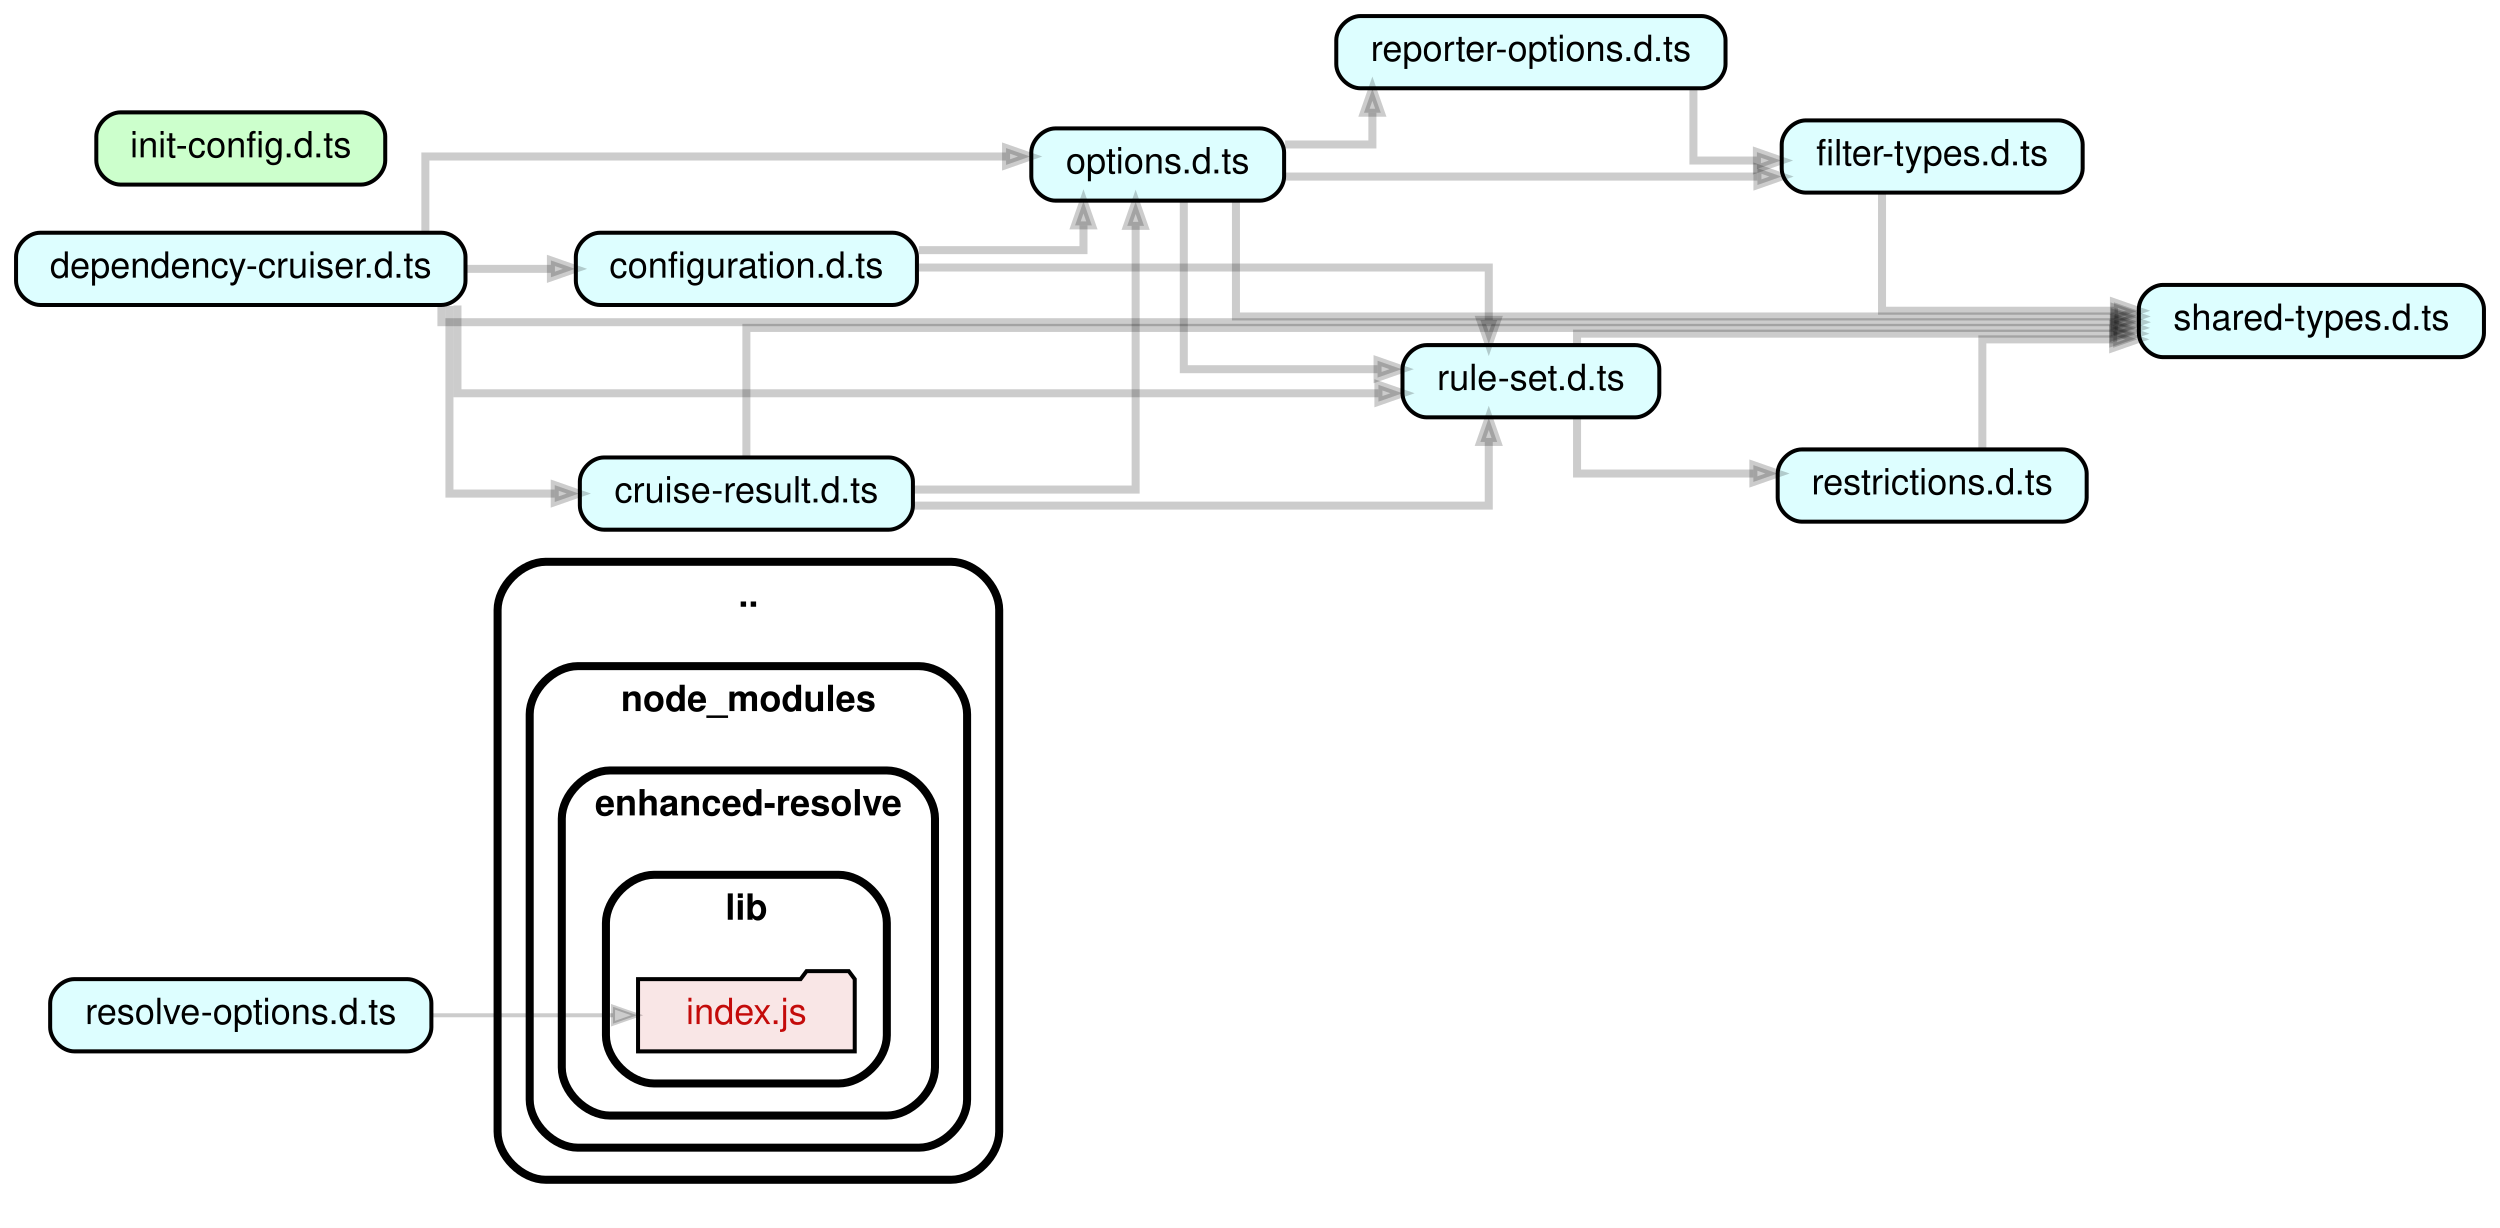
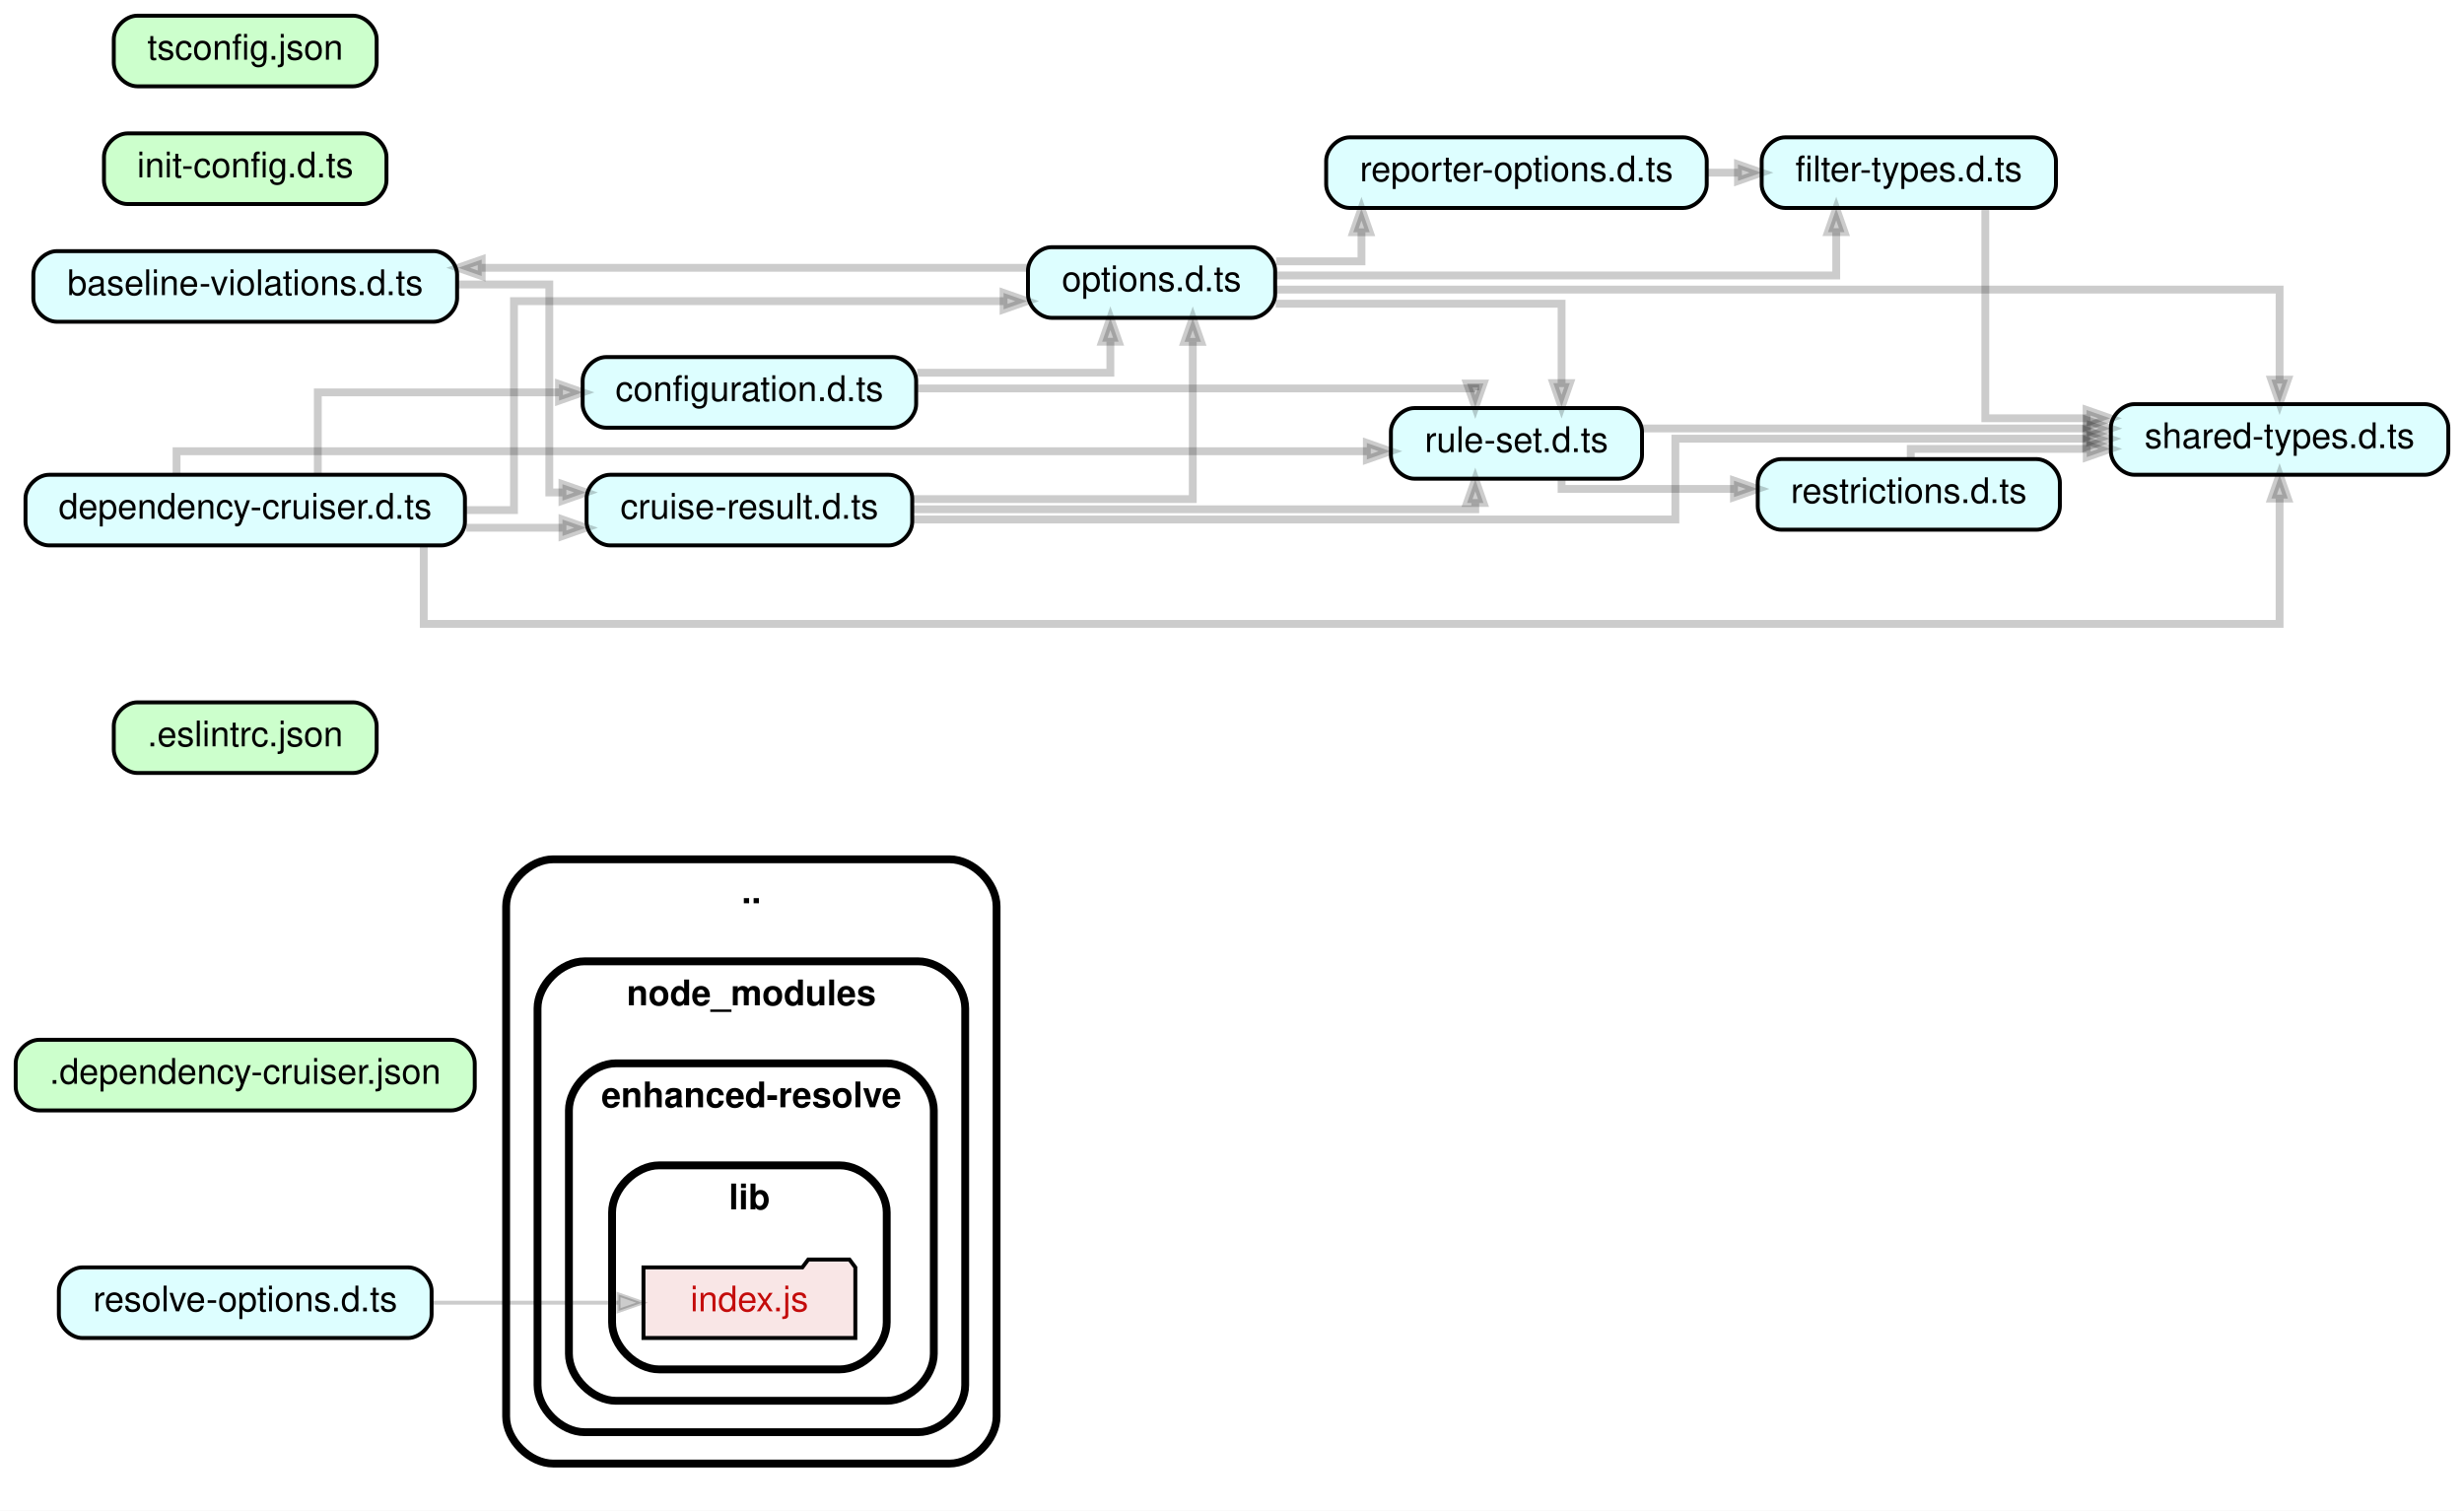
- <svg xmlns="http://www.w3.org/2000/svg" xmlns:xlink="http://www.w3.org/1999/xlink" width="623pt" height="306pt" viewBox="0.00 0.00 623.00 306.00">
-   <g id="graph0" class="graph" transform="scale(1 1) rotate(0) translate(4 302)">
-     <polygon fill="white" stroke="transparent" points="-4,4 -4,-302 619,-302 619,4 -4,4" />
+ <svg xmlns="http://www.w3.org/2000/svg" xmlns:xlink="http://www.w3.org/1999/xlink" width="628pt" height="385pt" viewBox="0.00 0.00 628.00 385.00">
+   <g id="graph0" class="graph" transform="scale(1 1) rotate(0) translate(4 381)">
+     <polygon fill="white" stroke="transparent" points="-4,4 -4,-381 624,-381 624,4 -4,4" />
    <g id="clust1" class="cluster">
-       <path fill="#ffffff" stroke="black" stroke-width="2" d="M132,-8C132,-8 233,-8 233,-8 239,-8 245,-14 245,-20 245,-20 245,-150 245,-150 245,-156 239,-162 233,-162 233,-162 132,-162 132,-162 126,-162 120,-156 120,-150 120,-150 120,-20 120,-20 120,-14 126,-8 132,-8" />
-       <text text-anchor="middle" x="182.5" y="-150.8" font-family="Helvetica,sans-Serif" font-weight="bold" font-size="9.00">..</text>
+       <path fill="#ffffff" stroke="black" stroke-width="2" d="M137,-8C137,-8 238,-8 238,-8 244,-8 250,-14 250,-20 250,-20 250,-150 250,-150 250,-156 244,-162 238,-162 238,-162 137,-162 137,-162 131,-162 125,-156 125,-150 125,-150 125,-20 125,-20 125,-14 131,-8 137,-8" />
+       <text text-anchor="middle" x="187.5" y="-150.8" font-family="Helvetica,sans-Serif" font-weight="bold" font-size="9.00">..</text>
    </g>
    <g id="clust2" class="cluster">
-       <path fill="#ffffff" stroke="black" stroke-width="2" d="M140,-16C140,-16 225,-16 225,-16 231,-16 237,-22 237,-28 237,-28 237,-124 237,-124 237,-130 231,-136 225,-136 225,-136 140,-136 140,-136 134,-136 128,-130 128,-124 128,-124 128,-28 128,-28 128,-22 134,-16 140,-16" />
-       <text text-anchor="middle" x="182.5" y="-124.8" font-family="Helvetica,sans-Serif" font-weight="bold" font-size="9.00">node_modules</text>
+       <path fill="#ffffff" stroke="black" stroke-width="2" d="M145,-16C145,-16 230,-16 230,-16 236,-16 242,-22 242,-28 242,-28 242,-124 242,-124 242,-130 236,-136 230,-136 230,-136 145,-136 145,-136 139,-136 133,-130 133,-124 133,-124 133,-28 133,-28 133,-22 139,-16 145,-16" />
+       <text text-anchor="middle" x="187.5" y="-124.8" font-family="Helvetica,sans-Serif" font-weight="bold" font-size="9.00">node_modules</text>
    </g>
    <g id="clust3" class="cluster">
-       <path fill="#ffffff" stroke="black" stroke-width="2" d="M148,-24C148,-24 217,-24 217,-24 223,-24 229,-30 229,-36 229,-36 229,-98 229,-98 229,-104 223,-110 217,-110 217,-110 148,-110 148,-110 142,-110 136,-104 136,-98 136,-98 136,-36 136,-36 136,-30 142,-24 148,-24" />
-       <text text-anchor="middle" x="182.5" y="-98.8" font-family="Helvetica,sans-Serif" font-weight="bold" font-size="9.00">enhanced-resolve</text>
+       <path fill="#ffffff" stroke="black" stroke-width="2" d="M153,-24C153,-24 222,-24 222,-24 228,-24 234,-30 234,-36 234,-36 234,-98 234,-98 234,-104 228,-110 222,-110 222,-110 153,-110 153,-110 147,-110 141,-104 141,-98 141,-98 141,-36 141,-36 141,-30 147,-24 153,-24" />
+       <text text-anchor="middle" x="187.5" y="-98.8" font-family="Helvetica,sans-Serif" font-weight="bold" font-size="9.00">enhanced-resolve</text>
    </g>
    <g id="clust4" class="cluster">
-       <path fill="#ffffff" stroke="black" stroke-width="2" d="M159,-32C159,-32 205,-32 205,-32 211,-32 217,-38 217,-44 217,-44 217,-72 217,-72 217,-78 211,-84 205,-84 205,-84 159,-84 159,-84 153,-84 147,-78 147,-72 147,-72 147,-44 147,-44 147,-38 153,-32 159,-32" />
-       <text text-anchor="middle" x="182" y="-72.8" font-family="Helvetica,sans-Serif" font-weight="bold" font-size="9.00">lib</text>
+       <path fill="#ffffff" stroke="black" stroke-width="2" d="M164,-32C164,-32 210,-32 210,-32 216,-32 222,-38 222,-44 222,-44 222,-72 222,-72 222,-78 216,-84 210,-84 210,-84 164,-84 164,-84 158,-84 152,-78 152,-72 152,-72 152,-44 152,-44 152,-38 158,-32 164,-32" />
+       <text text-anchor="middle" x="187" y="-72.8" font-family="Helvetica,sans-Serif" font-weight="bold" font-size="9.00">lib</text>
    </g>
    <g id="node1" class="node">
      <g id="a_node1">
        <a xlink:href="https://github.com/sverweij/dependency-cruiser/blob/develop/../node_modules/enhanced-resolve/lib/index.js" xlink:title="index.js">
-           <polygon fill="#c40b0a" fill-opacity="0.102" stroke="black" points="209,-58 207.5,-60 197,-60 195.5,-58 155,-58 155,-40 209,-40 209,-58" />
-           <text text-anchor="middle" x="182" y="-46.8" font-family="Helvetica,sans-Serif" font-size="9.00" fill="#c40b0a">index.js</text>
+           <polygon fill="#c40b0a" fill-opacity="0.102" stroke="black" points="214,-58 212.5,-60 202,-60 200.5,-58 160,-58 160,-40 214,-40 214,-58" />
+           <text text-anchor="middle" x="187" y="-46.8" font-family="Helvetica,sans-Serif" font-size="9.00" fill="#c40b0a">index.js</text>
        </a>
      </g>
    </g>
    <g id="node2" class="node">
      <g id="a_node2">
-         <a xlink:href="https://github.com/sverweij/dependency-cruiser/blob/develop/configuration.d.ts" xlink:title="configuration.d.ts">
-           <path fill="#ddfeff" stroke="black" d="M218.5,-244C218.5,-244 145.5,-244 145.5,-244 142.5,-244 139.5,-241 139.5,-238 139.5,-238 139.5,-232 139.5,-232 139.5,-229 142.5,-226 145.5,-226 145.5,-226 218.5,-226 218.5,-226 221.5,-226 224.5,-229 224.5,-232 224.5,-232 224.5,-238 224.5,-238 224.5,-241 221.5,-244 218.5,-244" />
-           <text text-anchor="middle" x="182" y="-232.8" font-family="Helvetica,sans-Serif" font-size="9.00">configuration.d.ts</text>
+         <a xlink:href="https://github.com/sverweij/dependency-cruiser/blob/develop/.dependency-cruiser.json" xlink:title=".dependency-cruiser.json">
+           <path fill="#ccffcc" stroke="black" d="M111,-116C111,-116 6,-116 6,-116 3,-116 0,-113 0,-110 0,-110 0,-104 0,-104 0,-101 3,-98 6,-98 6,-98 111,-98 111,-98 114,-98 117,-101 117,-104 117,-104 117,-110 117,-110 117,-113 114,-116 111,-116" />
+           <text text-anchor="middle" x="58.5" y="-104.8" font-family="Helvetica,sans-Serif" font-size="9.00">.dependency-cruiser.json</text>
        </a>
      </g>
    </g>
    <g id="node3" class="node">
      <g id="a_node3">
-         <a xlink:href="https://github.com/sverweij/dependency-cruiser/blob/develop/options.d.ts" xlink:title="options.d.ts">
-           <path fill="#ddfeff" stroke="black" d="M310,-270C310,-270 259,-270 259,-270 256,-270 253,-267 253,-264 253,-264 253,-258 253,-258 253,-255 256,-252 259,-252 259,-252 310,-252 310,-252 313,-252 316,-255 316,-258 316,-258 316,-264 316,-264 316,-267 313,-270 310,-270" />
-           <text text-anchor="middle" x="284.5" y="-258.8" font-family="Helvetica,sans-Serif" font-size="9.00">options.d.ts</text>
-         </a>
-       </g>
-     </g>
-     <g id="edge1" class="edge">
-       <path fill="none" stroke="#000000" stroke-width="2" stroke-opacity="0.2" d="M224.98,-239.67C245.65,-239.67 266,-239.67 266,-239.67 266,-239.67 266,-245.83 266,-245.83" />
-       <polygon fill="#000000" fill-opacity="0.2" stroke="#000000" stroke-width="2" stroke-opacity="0.2" points="263.9,-245.83 266,-251.83 268.1,-245.83 263.9,-245.83" />
+         <a xlink:href="https://github.com/sverweij/dependency-cruiser/blob/develop/.eslintrc.json" xlink:title=".eslintrc.json">
+           <path fill="#ccffcc" stroke="black" d="M86,-202C86,-202 31,-202 31,-202 28,-202 25,-199 25,-196 25,-196 25,-190 25,-190 25,-187 28,-184 31,-184 31,-184 86,-184 86,-184 89,-184 92,-187 92,-190 92,-190 92,-196 92,-196 92,-199 89,-202 86,-202" />
+           <text text-anchor="middle" x="58.5" y="-190.8" font-family="Helvetica,sans-Serif" font-size="9.00">.eslintrc.json</text>
+         </a>
+       </g>
    </g>
    <g id="node4" class="node">
      <g id="a_node4">
-         <a xlink:href="https://github.com/sverweij/dependency-cruiser/blob/develop/rule-set.d.ts" xlink:title="rule-set.d.ts">
-           <path fill="#ddfeff" stroke="black" d="M403.5,-216C403.5,-216 351.5,-216 351.5,-216 348.5,-216 345.5,-213 345.5,-210 345.5,-210 345.5,-204 345.5,-204 345.5,-201 348.5,-198 351.5,-198 351.5,-198 403.5,-198 403.5,-198 406.5,-198 409.5,-201 409.5,-204 409.5,-204 409.5,-210 409.5,-210 409.5,-213 406.5,-216 403.5,-216" />
-           <text text-anchor="middle" x="377.5" y="-204.8" font-family="Helvetica,sans-Serif" font-size="9.00">rule-set.d.ts</text>
-         </a>
-       </g>
-     </g>
-     <g id="edge2" class="edge">
-       <path fill="none" stroke="#000000" stroke-width="2" stroke-opacity="0.2" d="M224.91,-235.33C279.56,-235.33 367,-235.33 367,-235.33 367,-235.33 367,-222.28 367,-222.28" />
-       <polygon fill="#000000" fill-opacity="0.2" stroke="#000000" stroke-width="2" stroke-opacity="0.2" points="369.1,-222.28 367,-216.28 364.9,-222.28 369.1,-222.28" />
-     </g>
-     <g id="edge14" class="edge">
-       <path fill="none" stroke="#000000" stroke-width="2" stroke-opacity="0.2" d="M291,-251.65C291,-236.92 291,-210 291,-210 291,-210 339.29,-210 339.29,-210" />
-       <polygon fill="#000000" fill-opacity="0.2" stroke="#000000" stroke-width="2" stroke-opacity="0.2" points="339.29,-212.1 345.29,-210 339.29,-207.9 339.29,-212.1" />
-     </g>
-     <g id="node6" class="node">
-       <g id="a_node6">
-         <a xlink:href="https://github.com/sverweij/dependency-cruiser/blob/develop/shared-types.d.ts" xlink:title="shared-types.d.ts">
-           <path fill="#ddfeff" stroke="black" d="M609,-231C609,-231 535,-231 535,-231 532,-231 529,-228 529,-225 529,-225 529,-219 529,-219 529,-216 532,-213 535,-213 535,-213 609,-213 609,-213 612,-213 615,-216 615,-219 615,-219 615,-225 615,-225 615,-228 612,-231 609,-231" />
-           <text text-anchor="middle" x="572" y="-219.8" font-family="Helvetica,sans-Serif" font-size="9.00">shared-types.d.ts</text>
-         </a>
-       </g>
-     </g>
-     <g id="edge15" class="edge">
-       <path fill="none" stroke="#000000" stroke-width="2" stroke-opacity="0.2" d="M304,-251.84C304,-240.63 304,-223.14 304,-223.14 304,-223.14 522.94,-223.14 522.94,-223.14" />
-       <polygon fill="#000000" fill-opacity="0.2" stroke="#000000" stroke-width="2" stroke-opacity="0.2" points="522.94,-225.24 528.94,-223.14 522.94,-221.04 522.94,-225.24" />
-     </g>
-     <g id="node8" class="node">
-       <g id="a_node8">
-         <a xlink:href="https://github.com/sverweij/dependency-cruiser/blob/develop/filter-types.d.ts" xlink:title="filter-types.d.ts">
-           <path fill="#ddfeff" stroke="black" d="M509,-272C509,-272 446,-272 446,-272 443,-272 440,-269 440,-266 440,-266 440,-260 440,-260 440,-257 443,-254 446,-254 446,-254 509,-254 509,-254 512,-254 515,-257 515,-260 515,-260 515,-266 515,-266 515,-269 512,-272 509,-272" />
-           <text text-anchor="middle" x="477.5" y="-260.8" font-family="Helvetica,sans-Serif" font-size="9.00">filter-types.d.ts</text>
-         </a>
-       </g>
-     </g>
-     <g id="edge12" class="edge">
-       <path fill="none" stroke="#000000" stroke-width="2" stroke-opacity="0.2" d="M316.37,-258C316.37,-258 433.95,-258 433.95,-258" />
-       <polygon fill="#000000" fill-opacity="0.2" stroke="#000000" stroke-width="2" stroke-opacity="0.2" points="433.95,-260.1 439.95,-258 433.95,-255.9 433.95,-260.1" />
-     </g>
-     <g id="node10" class="node">
-       <g id="a_node10">
-         <a xlink:href="https://github.com/sverweij/dependency-cruiser/blob/develop/reporter-options.d.ts" xlink:title="reporter-options.d.ts">
-           <path fill="#ddfeff" stroke="black" d="M420,-298C420,-298 335,-298 335,-298 332,-298 329,-295 329,-292 329,-292 329,-286 329,-286 329,-283 332,-280 335,-280 335,-280 420,-280 420,-280 423,-280 426,-283 426,-286 426,-286 426,-292 426,-292 426,-295 423,-298 420,-298" />
-           <text text-anchor="middle" x="377.5" y="-286.8" font-family="Helvetica,sans-Serif" font-size="9.00">reporter-options.d.ts</text>
-         </a>
-       </g>
-     </g>
-     <g id="edge13" class="edge">
-       <path fill="none" stroke="#000000" stroke-width="2" stroke-opacity="0.2" d="M316.24,-266C327.76,-266 338,-266 338,-266 338,-266 338,-273.91 338,-273.91" />
-       <polygon fill="#000000" fill-opacity="0.2" stroke="#000000" stroke-width="2" stroke-opacity="0.2" points="335.9,-273.91 338,-279.91 340.1,-273.91 335.9,-273.91" />
-     </g>
-     <g id="edge20" class="edge">
-       <path fill="none" stroke="#000000" stroke-width="2" stroke-opacity="0.2" d="M389,-216.11C389,-217.7 389,-218.86 389,-218.86 389,-218.86 522.63,-218.86 522.63,-218.86" />
-       <polygon fill="#000000" fill-opacity="0.2" stroke="#000000" stroke-width="2" stroke-opacity="0.2" points="522.63,-220.96 528.63,-218.86 522.63,-216.76 522.63,-220.96" />
-     </g>
-     <g id="node12" class="node">
-       <g id="a_node12">
-         <a xlink:href="https://github.com/sverweij/dependency-cruiser/blob/develop/restrictions.d.ts" xlink:title="restrictions.d.ts">
-           <path fill="#ddfeff" stroke="black" d="M510,-190C510,-190 445,-190 445,-190 442,-190 439,-187 439,-184 439,-184 439,-178 439,-178 439,-175 442,-172 445,-172 445,-172 510,-172 510,-172 513,-172 516,-175 516,-178 516,-178 516,-184 516,-184 516,-187 513,-190 510,-190" />
-           <text text-anchor="middle" x="477.5" y="-178.8" font-family="Helvetica,sans-Serif" font-size="9.00">restrictions.d.ts</text>
-         </a>
-       </g>
-     </g>
-     <g id="edge19" class="edge">
-       <path fill="none" stroke="#000000" stroke-width="2" stroke-opacity="0.2" d="M389,-197.91C389,-191.48 389,-184 389,-184 389,-184 432.94,-184 432.94,-184" />
-       <polygon fill="#000000" fill-opacity="0.2" stroke="#000000" stroke-width="2" stroke-opacity="0.2" points="432.94,-186.1 438.94,-184 432.94,-181.9 432.94,-186.1" />
+         <a xlink:href="https://github.com/sverweij/dependency-cruiser/blob/develop/baseline-violations.d.ts" xlink:title="baseline-violations.d.ts">
+           <path fill="#ddfeff" stroke="black" d="M106.5,-317C106.5,-317 10.5,-317 10.5,-317 7.5,-317 4.5,-314 4.5,-311 4.5,-311 4.5,-305 4.5,-305 4.5,-302 7.5,-299 10.5,-299 10.5,-299 106.5,-299 106.5,-299 109.5,-299 112.5,-302 112.5,-305 112.5,-305 112.5,-311 112.5,-311 112.5,-314 109.5,-317 106.5,-317" />
+           <text text-anchor="middle" x="58.5" y="-305.8" font-family="Helvetica,sans-Serif" font-size="9.00">baseline-violations.d.ts</text>
+         </a>
+       </g>
    </g>
    <g id="node5" class="node">
      <g id="a_node5">
        <a xlink:href="https://github.com/sverweij/dependency-cruiser/blob/develop/cruise-result.d.ts" xlink:title="cruise-result.d.ts">
-           <path fill="#ddfeff" stroke="black" d="M217.5,-188C217.5,-188 146.5,-188 146.5,-188 143.5,-188 140.5,-185 140.5,-182 140.5,-182 140.5,-176 140.5,-176 140.5,-173 143.5,-170 146.5,-170 146.5,-170 217.5,-170 217.5,-170 220.5,-170 223.5,-173 223.5,-176 223.5,-176 223.5,-182 223.5,-182 223.5,-185 220.5,-188 217.5,-188" />
-           <text text-anchor="middle" x="182" y="-176.8" font-family="Helvetica,sans-Serif" font-size="9.00">cruise-result.d.ts</text>
-         </a>
-       </g>
-     </g>
-     <g id="edge3" class="edge">
-       <path fill="none" stroke="#000000" stroke-width="2" stroke-opacity="0.2" d="M223.7,-180C249.99,-180 279,-180 279,-180 279,-180 279,-245.71 279,-245.71" />
-       <polygon fill="#000000" fill-opacity="0.2" stroke="#000000" stroke-width="2" stroke-opacity="0.2" points="276.9,-245.71 279,-251.71 281.1,-245.71 276.9,-245.71" />
-     </g>
-     <g id="edge4" class="edge">
-       <path fill="none" stroke="#000000" stroke-width="2" stroke-opacity="0.2" d="M223.52,-176C278.06,-176 367,-176 367,-176 367,-176 367,-191.87 367,-191.87" />
-       <polygon fill="#000000" fill-opacity="0.2" stroke="#000000" stroke-width="2" stroke-opacity="0.2" points="364.9,-191.87 367,-197.87 369.1,-191.87 364.9,-191.87" />
-     </g>
-     <g id="edge5" class="edge">
-       <path fill="none" stroke="#000000" stroke-width="2" stroke-opacity="0.2" d="M182,-188.16C182,-200.33 182,-220.29 182,-220.29 182,-220.29 522.77,-220.29 522.77,-220.29" />
-       <polygon fill="#000000" fill-opacity="0.2" stroke="#000000" stroke-width="2" stroke-opacity="0.2" points="522.77,-222.39 528.77,-220.29 522.77,-218.19 522.77,-222.39" />
+           <path fill="#ddfeff" stroke="black" d="M222.5,-260C222.5,-260 151.5,-260 151.5,-260 148.5,-260 145.5,-257 145.5,-254 145.5,-254 145.5,-248 145.5,-248 145.5,-245 148.5,-242 151.5,-242 151.5,-242 222.5,-242 222.5,-242 225.5,-242 228.5,-245 228.5,-248 228.5,-248 228.5,-254 228.5,-254 228.5,-257 225.5,-260 222.5,-260" />
+           <text text-anchor="middle" x="187" y="-248.8" font-family="Helvetica,sans-Serif" font-size="9.00">cruise-result.d.ts</text>
+         </a>
+       </g>
+     </g>
+     <g id="edge1" class="edge">
+       <path fill="none" stroke="#000000" stroke-width="2" stroke-opacity="0.2" d="M112.75,-308.5C125.77,-308.5 136,-308.5 136,-308.5 136,-308.5 136,-255.5 136,-255.5 136,-255.5 139.35,-255.5 139.35,-255.5" />
+       <polygon fill="#000000" fill-opacity="0.2" stroke="#000000" stroke-width="2" stroke-opacity="0.2" points="139.35,-257.6 145.35,-255.5 139.35,-253.4 139.35,-257.6" />
    </g>
    <g id="node7" class="node">
      <g id="a_node7">
-         <a xlink:href="https://github.com/sverweij/dependency-cruiser/blob/develop/dependency-cruiser.d.ts" xlink:title="dependency-cruiser.d.ts">
-           <path fill="#ddfeff" stroke="black" d="M106,-244C106,-244 6,-244 6,-244 3,-244 0,-241 0,-238 0,-238 0,-232 0,-232 0,-229 3,-226 6,-226 6,-226 106,-226 106,-226 109,-226 112,-229 112,-232 112,-232 112,-238 112,-238 112,-241 109,-244 106,-244" />
-           <text text-anchor="middle" x="56" y="-232.8" font-family="Helvetica,sans-Serif" font-size="9.00">dependency-cruiser.d.ts</text>
-         </a>
-       </g>
-     </g>
-     <g id="edge6" class="edge">
-       <path fill="none" stroke="#000000" stroke-width="2" stroke-opacity="0.2" d="M112.37,-235C112.37,-235 133.29,-235 133.29,-235" />
-       <polygon fill="#000000" fill-opacity="0.2" stroke="#000000" stroke-width="2" stroke-opacity="0.2" points="133.29,-237.1 139.29,-235 133.29,-232.9 133.29,-237.1" />
-     </g>
-     <g id="edge8" class="edge">
-       <path fill="none" stroke="#000000" stroke-width="2" stroke-opacity="0.2" d="M102,-244.17C102,-252.33 102,-263 102,-263 102,-263 246.71,-263 246.71,-263" />
-       <polygon fill="#000000" fill-opacity="0.2" stroke="#000000" stroke-width="2" stroke-opacity="0.2" points="246.71,-265.1 252.71,-263 246.71,-260.9 246.71,-265.1" />
-     </g>
-     <g id="edge9" class="edge">
-       <path fill="none" stroke="#000000" stroke-width="2" stroke-opacity="0.2" d="M110,-225.87C110,-216.72 110,-204 110,-204 110,-204 339.5,-204 339.5,-204" />
-       <polygon fill="#000000" fill-opacity="0.2" stroke="#000000" stroke-width="2" stroke-opacity="0.2" points="339.5,-206.1 345.5,-204 339.5,-201.9 339.5,-206.1" />
-     </g>
-     <g id="edge7" class="edge">
-       <path fill="none" stroke="#000000" stroke-width="2" stroke-opacity="0.2" d="M108,-225.75C108,-209.85 108,-179 108,-179 108,-179 134.24,-179 134.24,-179" />
-       <polygon fill="#000000" fill-opacity="0.2" stroke="#000000" stroke-width="2" stroke-opacity="0.2" points="134.24,-181.1 140.24,-179 134.24,-176.9 134.24,-181.1" />
-     </g>
-     <g id="edge10" class="edge">
-       <path fill="none" stroke="#000000" stroke-width="2" stroke-opacity="0.2" d="M106,-225.92C106,-223.58 106,-221.71 106,-221.71 106,-221.71 523,-221.71 523,-221.71" />
-       <polygon fill="#000000" fill-opacity="0.2" stroke="#000000" stroke-width="2" stroke-opacity="0.2" points="523,-223.81 529,-221.71 523,-219.61 523,-223.81" />
-     </g>
-     <g id="edge11" class="edge">
-       <path fill="none" stroke="#000000" stroke-width="2" stroke-opacity="0.2" d="M465,-253.7C465,-242.32 465,-224.57 465,-224.57 465,-224.57 522.79,-224.57 522.79,-224.57" />
-       <polygon fill="#000000" fill-opacity="0.2" stroke="#000000" stroke-width="2" stroke-opacity="0.2" points="522.79,-226.67 528.79,-224.57 522.79,-222.47 522.79,-226.67" />
+         <a xlink:href="https://github.com/sverweij/dependency-cruiser/blob/develop/options.d.ts" xlink:title="options.d.ts">
+           <path fill="#ddfeff" stroke="black" d="M315,-318C315,-318 264,-318 264,-318 261,-318 258,-315 258,-312 258,-312 258,-306 258,-306 258,-303 261,-300 264,-300 264,-300 315,-300 315,-300 318,-300 321,-303 321,-306 321,-306 321,-312 321,-312 321,-315 318,-318 315,-318" />
+           <text text-anchor="middle" x="289.5" y="-306.8" font-family="Helvetica,sans-Serif" font-size="9.00">options.d.ts</text>
+         </a>
+       </g>
+     </g>
+     <g id="edge4" class="edge">
+       <path fill="none" stroke="#000000" stroke-width="2" stroke-opacity="0.2" d="M228.76,-253.8C260.95,-253.8 300,-253.8 300,-253.8 300,-253.8 300,-293.88 300,-293.88" />
+       <polygon fill="#000000" fill-opacity="0.2" stroke="#000000" stroke-width="2" stroke-opacity="0.2" points="297.9,-293.88 300,-299.88 302.1,-293.88 297.9,-293.88" />
+     </g>
+     <g id="node8" class="node">
+       <g id="a_node8">
+         <a xlink:href="https://github.com/sverweij/dependency-cruiser/blob/develop/rule-set.d.ts" xlink:title="rule-set.d.ts">
+           <path fill="#ddfeff" stroke="black" d="M408.5,-277C408.5,-277 356.5,-277 356.5,-277 353.5,-277 350.5,-274 350.5,-271 350.5,-271 350.5,-265 350.5,-265 350.5,-262 353.5,-259 356.5,-259 356.5,-259 408.5,-259 408.5,-259 411.5,-259 414.5,-262 414.5,-265 414.5,-265 414.5,-271 414.5,-271 414.5,-274 411.5,-277 408.5,-277" />
+           <text text-anchor="middle" x="382.5" y="-265.8" font-family="Helvetica,sans-Serif" font-size="9.00">rule-set.d.ts</text>
+         </a>
+       </g>
+     </g>
+     <g id="edge5" class="edge">
+       <path fill="none" stroke="#000000" stroke-width="2" stroke-opacity="0.2" d="M228.52,-251.2C283.06,-251.2 372,-251.2 372,-251.2 372,-251.2 372,-252.81 372,-252.81" />
+       <polygon fill="#000000" fill-opacity="0.2" stroke="#000000" stroke-width="2" stroke-opacity="0.2" points="369.9,-252.81 372,-258.81 374.1,-252.81 369.9,-252.81" />
    </g>
    <g id="node9" class="node">
      <g id="a_node9">
-         <a xlink:href="https://github.com/sverweij/dependency-cruiser/blob/develop/init-config.d.ts" xlink:title="init-config.d.ts">
-           <path fill="#ccffcc" stroke="black" d="M86,-274C86,-274 26,-274 26,-274 23,-274 20,-271 20,-268 20,-268 20,-262 20,-262 20,-259 23,-256 26,-256 26,-256 86,-256 86,-256 89,-256 92,-259 92,-262 92,-262 92,-268 92,-268 92,-271 89,-274 86,-274" />
-           <text text-anchor="middle" x="56" y="-262.8" font-family="Helvetica,sans-Serif" font-size="9.00">init-config.d.ts</text>
-         </a>
-       </g>
+         <a xlink:href="https://github.com/sverweij/dependency-cruiser/blob/develop/shared-types.d.ts" xlink:title="shared-types.d.ts">
+           <path fill="#ddfeff" stroke="black" d="M614,-278C614,-278 540,-278 540,-278 537,-278 534,-275 534,-272 534,-272 534,-266 534,-266 534,-263 537,-260 540,-260 540,-260 614,-260 614,-260 617,-260 620,-263 620,-266 620,-266 620,-272 620,-272 620,-275 617,-278 614,-278" />
+           <text text-anchor="middle" x="577" y="-266.8" font-family="Helvetica,sans-Serif" font-size="9.00">shared-types.d.ts</text>
+         </a>
+       </g>
+     </g>
+     <g id="edge6" class="edge">
+       <path fill="none" stroke="#000000" stroke-width="2" stroke-opacity="0.2" d="M228.65,-248.6C296.4,-248.6 423,-248.6 423,-248.6 423,-248.6 423,-269.2 423,-269.2 423,-269.2 527.69,-269.2 527.69,-269.2" />
+       <polygon fill="#000000" fill-opacity="0.2" stroke="#000000" stroke-width="2" stroke-opacity="0.2" points="527.69,-271.3 533.69,-269.2 527.69,-267.1 527.69,-271.3" />
+     </g>
+     <g id="node6" class="node">
+       <g id="a_node6">
+         <a xlink:href="https://github.com/sverweij/dependency-cruiser/blob/develop/configuration.d.ts" xlink:title="configuration.d.ts">
+           <path fill="#ddfeff" stroke="black" d="M223.5,-290C223.5,-290 150.5,-290 150.5,-290 147.5,-290 144.5,-287 144.5,-284 144.5,-284 144.5,-278 144.5,-278 144.5,-275 147.5,-272 150.5,-272 150.5,-272 223.5,-272 223.5,-272 226.5,-272 229.5,-275 229.5,-278 229.5,-278 229.5,-284 229.5,-284 229.5,-287 226.5,-290 223.5,-290" />
+           <text text-anchor="middle" x="187" y="-278.8" font-family="Helvetica,sans-Serif" font-size="9.00">configuration.d.ts</text>
+         </a>
+       </g>
+     </g>
+     <g id="edge2" class="edge">
+       <path fill="none" stroke="#000000" stroke-width="2" stroke-opacity="0.2" d="M229.77,-286C253.79,-286 279,-286 279,-286 279,-286 279,-293.91 279,-293.91" />
+       <polygon fill="#000000" fill-opacity="0.2" stroke="#000000" stroke-width="2" stroke-opacity="0.2" points="276.9,-293.91 279,-299.91 281.1,-293.91 276.9,-293.91" />
+     </g>
+     <g id="edge3" class="edge">
+       <path fill="none" stroke="#000000" stroke-width="2" stroke-opacity="0.2" d="M229.91,-282C284.56,-282 372,-282 372,-282 372,-282 372,-281.53 372,-281.53" />
+       <polygon fill="#000000" fill-opacity="0.2" stroke="#000000" stroke-width="2" stroke-opacity="0.2" points="374.1,-283.26 372,-277.26 369.9,-283.26 374.1,-283.26" />
+     </g>
+     <g id="edge13" class="edge">
+       <path fill="none" stroke="#000000" stroke-width="2" stroke-opacity="0.2" d="M257.86,-312.75C257.86,-312.75 118.77,-312.75 118.77,-312.75" />
+       <polygon fill="#000000" fill-opacity="0.2" stroke="#000000" stroke-width="2" stroke-opacity="0.2" points="118.77,-310.65 112.77,-312.75 118.77,-314.85 118.77,-310.65" />
    </g>
    <g id="edge16" class="edge">
-       <path fill="none" stroke="#000000" stroke-width="2" stroke-opacity="0.2" d="M418,-279.86C418,-272.03 418,-262 418,-262 418,-262 433.82,-262 433.82,-262" />
-       <polygon fill="#000000" fill-opacity="0.2" stroke="#000000" stroke-width="2" stroke-opacity="0.2" points="433.82,-264.1 439.82,-262 433.82,-259.9 433.82,-264.1" />
+       <path fill="none" stroke="#000000" stroke-width="2" stroke-opacity="0.2" d="M321.14,-303.6C351.89,-303.6 394,-303.6 394,-303.6 394,-303.6 394,-283.35 394,-283.35" />
+       <polygon fill="#000000" fill-opacity="0.2" stroke="#000000" stroke-width="2" stroke-opacity="0.2" points="396.1,-283.35 394,-277.35 391.9,-283.35 396.1,-283.35" />
+     </g>
+     <g id="edge17" class="edge">
+       <path fill="none" stroke="#000000" stroke-width="2" stroke-opacity="0.2" d="M321.09,-307.2C395.77,-307.2 577,-307.2 577,-307.2 577,-307.2 577,-284.25 577,-284.25" />
+       <polygon fill="#000000" fill-opacity="0.2" stroke="#000000" stroke-width="2" stroke-opacity="0.2" points="579.1,-284.25 577,-278.25 574.9,-284.25 579.1,-284.25" />
    </g>
    <g id="node11" class="node">
      <g id="a_node11">
+         <a xlink:href="https://github.com/sverweij/dependency-cruiser/blob/develop/filter-types.d.ts" xlink:title="filter-types.d.ts">
+           <path fill="#ddfeff" stroke="black" d="M514,-346C514,-346 451,-346 451,-346 448,-346 445,-343 445,-340 445,-340 445,-334 445,-334 445,-331 448,-328 451,-328 451,-328 514,-328 514,-328 517,-328 520,-331 520,-334 520,-334 520,-340 520,-340 520,-343 517,-346 514,-346" />
+           <text text-anchor="middle" x="482.5" y="-334.8" font-family="Helvetica,sans-Serif" font-size="9.00">filter-types.d.ts</text>
+         </a>
+       </g>
+     </g>
+     <g id="edge14" class="edge">
+       <path fill="none" stroke="#000000" stroke-width="2" stroke-opacity="0.2" d="M321.1,-310.8C371.39,-310.8 464,-310.8 464,-310.8 464,-310.8 464,-321.84 464,-321.84" />
+       <polygon fill="#000000" fill-opacity="0.2" stroke="#000000" stroke-width="2" stroke-opacity="0.2" points="461.9,-321.84 464,-327.84 466.1,-321.84 461.9,-321.84" />
+     </g>
+     <g id="node13" class="node">
+       <g id="a_node13">
+         <a xlink:href="https://github.com/sverweij/dependency-cruiser/blob/develop/reporter-options.d.ts" xlink:title="reporter-options.d.ts">
+           <path fill="#ddfeff" stroke="black" d="M425,-346C425,-346 340,-346 340,-346 337,-346 334,-343 334,-340 334,-340 334,-334 334,-334 334,-331 337,-328 340,-328 340,-328 425,-328 425,-328 428,-328 431,-331 431,-334 431,-334 431,-340 431,-340 431,-343 428,-346 425,-346" />
+           <text text-anchor="middle" x="382.5" y="-334.8" font-family="Helvetica,sans-Serif" font-size="9.00">reporter-options.d.ts</text>
+         </a>
+       </g>
+     </g>
+     <g id="edge15" class="edge">
+       <path fill="none" stroke="#000000" stroke-width="2" stroke-opacity="0.2" d="M321.24,-314.4C332.76,-314.4 343,-314.4 343,-314.4 343,-314.4 343,-321.81 343,-321.81" />
+       <polygon fill="#000000" fill-opacity="0.2" stroke="#000000" stroke-width="2" stroke-opacity="0.2" points="340.9,-321.81 343,-327.81 345.1,-321.81 340.9,-321.81" />
+     </g>
+     <g id="edge22" class="edge">
+       <path fill="none" stroke="#000000" stroke-width="2" stroke-opacity="0.2" d="M414.62,-271.8C414.62,-271.8 527.9,-271.8 527.9,-271.8" />
+       <polygon fill="#000000" fill-opacity="0.2" stroke="#000000" stroke-width="2" stroke-opacity="0.2" points="527.9,-273.9 533.9,-271.8 527.9,-269.7 527.9,-273.9" />
+     </g>
+     <g id="node15" class="node">
+       <g id="a_node15">
+         <a xlink:href="https://github.com/sverweij/dependency-cruiser/blob/develop/restrictions.d.ts" xlink:title="restrictions.d.ts">
+           <path fill="#ddfeff" stroke="black" d="M515,-264C515,-264 450,-264 450,-264 447,-264 444,-261 444,-258 444,-258 444,-252 444,-252 444,-249 447,-246 450,-246 450,-246 515,-246 515,-246 518,-246 521,-249 521,-252 521,-252 521,-258 521,-258 521,-261 518,-264 515,-264" />
+           <text text-anchor="middle" x="482.5" y="-252.8" font-family="Helvetica,sans-Serif" font-size="9.00">restrictions.d.ts</text>
+         </a>
+       </g>
+     </g>
+     <g id="edge21" class="edge">
+       <path fill="none" stroke="#000000" stroke-width="2" stroke-opacity="0.2" d="M394,-258.64C394,-257.32 394,-256.4 394,-256.4 394,-256.4 437.94,-256.4 437.94,-256.4" />
+       <polygon fill="#000000" fill-opacity="0.2" stroke="#000000" stroke-width="2" stroke-opacity="0.2" points="437.94,-258.5 443.94,-256.4 437.94,-254.3 437.94,-258.5" />
+     </g>
+     <g id="node10" class="node">
+       <g id="a_node10">
+         <a xlink:href="https://github.com/sverweij/dependency-cruiser/blob/develop/dependency-cruiser.d.ts" xlink:title="dependency-cruiser.d.ts">
+           <path fill="#ddfeff" stroke="black" d="M108.5,-260C108.5,-260 8.5,-260 8.5,-260 5.5,-260 2.5,-257 2.5,-254 2.5,-254 2.5,-248 2.5,-248 2.5,-245 5.5,-242 8.5,-242 8.5,-242 108.5,-242 108.5,-242 111.5,-242 114.5,-245 114.5,-248 114.5,-248 114.5,-254 114.5,-254 114.5,-257 111.5,-260 108.5,-260" />
+           <text text-anchor="middle" x="58.5" y="-248.8" font-family="Helvetica,sans-Serif" font-size="9.00">dependency-cruiser.d.ts</text>
+         </a>
+       </g>
+     </g>
+     <g id="edge8" class="edge">
+       <path fill="none" stroke="#000000" stroke-width="2" stroke-opacity="0.2" d="M114.86,-246.5C114.86,-246.5 139.36,-246.5 139.36,-246.5" />
+       <polygon fill="#000000" fill-opacity="0.2" stroke="#000000" stroke-width="2" stroke-opacity="0.2" points="139.36,-248.6 145.36,-246.5 139.36,-244.4 139.36,-248.6" />
+     </g>
+     <g id="edge7" class="edge">
+       <path fill="none" stroke="#000000" stroke-width="2" stroke-opacity="0.2" d="M77,-260.16C77,-268.99 77,-281 77,-281 77,-281 138.47,-281 138.47,-281" />
+       <polygon fill="#000000" fill-opacity="0.2" stroke="#000000" stroke-width="2" stroke-opacity="0.2" points="138.47,-283.1 144.47,-281 138.47,-278.9 138.47,-283.1" />
+     </g>
+     <g id="edge9" class="edge">
+       <path fill="none" stroke="#000000" stroke-width="2" stroke-opacity="0.2" d="M114.75,-251C122.02,-251 127,-251 127,-251 127,-251 127,-304.25 127,-304.25 127,-304.25 251.78,-304.25 251.78,-304.25" />
+       <polygon fill="#000000" fill-opacity="0.2" stroke="#000000" stroke-width="2" stroke-opacity="0.2" points="251.78,-306.35 257.78,-304.25 251.78,-302.15 251.78,-306.35" />
+     </g>
+     <g id="edge10" class="edge">
+       <path fill="none" stroke="#000000" stroke-width="2" stroke-opacity="0.2" d="M41,-260.24C41,-263.33 41,-266 41,-266 41,-266 344.37,-266 344.37,-266" />
+       <polygon fill="#000000" fill-opacity="0.2" stroke="#000000" stroke-width="2" stroke-opacity="0.2" points="344.37,-268.1 350.37,-266 344.37,-263.9 344.37,-268.1" />
+     </g>
+     <g id="edge11" class="edge">
+       <path fill="none" stroke="#000000" stroke-width="2" stroke-opacity="0.2" d="M104,-241.82C104,-233.33 104,-222 104,-222 104,-222 577,-222 577,-222 577,-222 577,-253.94 577,-253.94" />
+       <polygon fill="#000000" fill-opacity="0.2" stroke="#000000" stroke-width="2" stroke-opacity="0.2" points="574.9,-253.94 577,-259.94 579.1,-253.94 574.9,-253.94" />
+     </g>
+     <g id="edge12" class="edge">
+       <path fill="none" stroke="#000000" stroke-width="2" stroke-opacity="0.2" d="M502,-327.76C502,-310.35 502,-274.4 502,-274.4 502,-274.4 527.81,-274.4 527.81,-274.4" />
+       <polygon fill="#000000" fill-opacity="0.2" stroke="#000000" stroke-width="2" stroke-opacity="0.2" points="527.81,-276.5 533.81,-274.4 527.81,-272.3 527.81,-276.5" />
+     </g>
+     <g id="node12" class="node">
+       <g id="a_node12">
+         <a xlink:href="https://github.com/sverweij/dependency-cruiser/blob/develop/init-config.d.ts" xlink:title="init-config.d.ts">
+           <path fill="#ccffcc" stroke="black" d="M88.5,-347C88.5,-347 28.5,-347 28.5,-347 25.5,-347 22.5,-344 22.5,-341 22.5,-341 22.5,-335 22.5,-335 22.5,-332 25.5,-329 28.5,-329 28.5,-329 88.5,-329 88.5,-329 91.5,-329 94.5,-332 94.5,-335 94.5,-335 94.5,-341 94.5,-341 94.5,-344 91.5,-347 88.5,-347" />
+           <text text-anchor="middle" x="58.5" y="-335.8" font-family="Helvetica,sans-Serif" font-size="9.00">init-config.d.ts</text>
+         </a>
+       </g>
+     </g>
+     <g id="edge18" class="edge">
+       <path fill="none" stroke="#000000" stroke-width="2" stroke-opacity="0.2" d="M431.04,-337C431.04,-337 438.96,-337 438.96,-337" />
+       <polygon fill="#000000" fill-opacity="0.2" stroke="#000000" stroke-width="2" stroke-opacity="0.2" points="438.96,-339.1 444.96,-337 438.96,-334.9 438.96,-339.1" />
+     </g>
+     <g id="node14" class="node">
+       <g id="a_node14">
        <a xlink:href="https://github.com/sverweij/dependency-cruiser/blob/develop/resolve-options.d.ts" xlink:title="resolve-options.d.ts">
-           <path fill="#ddfeff" stroke="black" d="M97.5,-58C97.5,-58 14.5,-58 14.5,-58 11.5,-58 8.5,-55 8.5,-52 8.5,-52 8.5,-46 8.5,-46 8.5,-43 11.5,-40 14.5,-40 14.5,-40 97.5,-40 97.5,-40 100.5,-40 103.5,-43 103.5,-46 103.5,-46 103.5,-52 103.5,-52 103.5,-55 100.5,-58 97.5,-58" />
-           <text text-anchor="middle" x="56" y="-46.8" font-family="Helvetica,sans-Serif" font-size="9.00">resolve-options.d.ts</text>
-         </a>
-       </g>
-     </g>
-     <g id="edge17" class="edge">
-       <path fill="none" stroke="#000000" stroke-opacity="0.2" d="M103.64,-49C103.64,-49 148.77,-49 148.77,-49" />
-       <polygon fill="#000000" fill-opacity="0.2" stroke="#000000" stroke-opacity="0.2" points="148.77,-51.1 154.77,-49 148.77,-46.9 148.77,-51.1" />
-     </g>
-     <g id="edge18" class="edge">
-       <path fill="none" stroke="#000000" stroke-width="2" stroke-opacity="0.2" d="M490,-190.19C490,-200.98 490,-217.43 490,-217.43 490,-217.43 522.6,-217.43 522.6,-217.43" />
-       <polygon fill="#000000" fill-opacity="0.2" stroke="#000000" stroke-width="2" stroke-opacity="0.2" points="522.6,-219.53 528.6,-217.43 522.6,-215.33 522.6,-219.53" />
+           <path fill="#ddfeff" stroke="black" d="M100,-58C100,-58 17,-58 17,-58 14,-58 11,-55 11,-52 11,-52 11,-46 11,-46 11,-43 14,-40 17,-40 17,-40 100,-40 100,-40 103,-40 106,-43 106,-46 106,-46 106,-52 106,-52 106,-55 103,-58 100,-58" />
+           <text text-anchor="middle" x="58.5" y="-46.8" font-family="Helvetica,sans-Serif" font-size="9.00">resolve-options.d.ts</text>
+         </a>
+       </g>
+     </g>
+     <g id="edge19" class="edge">
+       <path fill="none" stroke="#000000" stroke-opacity="0.2" d="M106.35,-49C106.35,-49 153.64,-49 153.64,-49" />
+       <polygon fill="#000000" fill-opacity="0.2" stroke="#000000" stroke-opacity="0.2" points="153.64,-51.1 159.64,-49 153.64,-46.9 153.64,-51.1" />
+     </g>
+     <g id="edge20" class="edge">
+       <path fill="none" stroke="#000000" stroke-width="2" stroke-opacity="0.2" d="M483,-264.36C483,-265.68 483,-266.6 483,-266.6 483,-266.6 527.85,-266.6 527.85,-266.6" />
+       <polygon fill="#000000" fill-opacity="0.2" stroke="#000000" stroke-width="2" stroke-opacity="0.2" points="527.85,-268.7 533.85,-266.6 527.85,-264.5 527.85,-268.7" />
+     </g>
+     <g id="node16" class="node">
+       <g id="a_node16">
+         <a xlink:href="https://github.com/sverweij/dependency-cruiser/blob/develop/tsconfig.json" xlink:title="tsconfig.json">
+           <path fill="#ccffcc" stroke="black" d="M86,-377C86,-377 31,-377 31,-377 28,-377 25,-374 25,-371 25,-371 25,-365 25,-365 25,-362 28,-359 31,-359 31,-359 86,-359 86,-359 89,-359 92,-362 92,-365 92,-365 92,-371 92,-371 92,-374 89,-377 86,-377" />
+           <text text-anchor="middle" x="58.5" y="-365.8" font-family="Helvetica,sans-Serif" font-size="9.00">tsconfig.json</text>
+         </a>
+       </g>
    </g>
  </g>
</svg>
